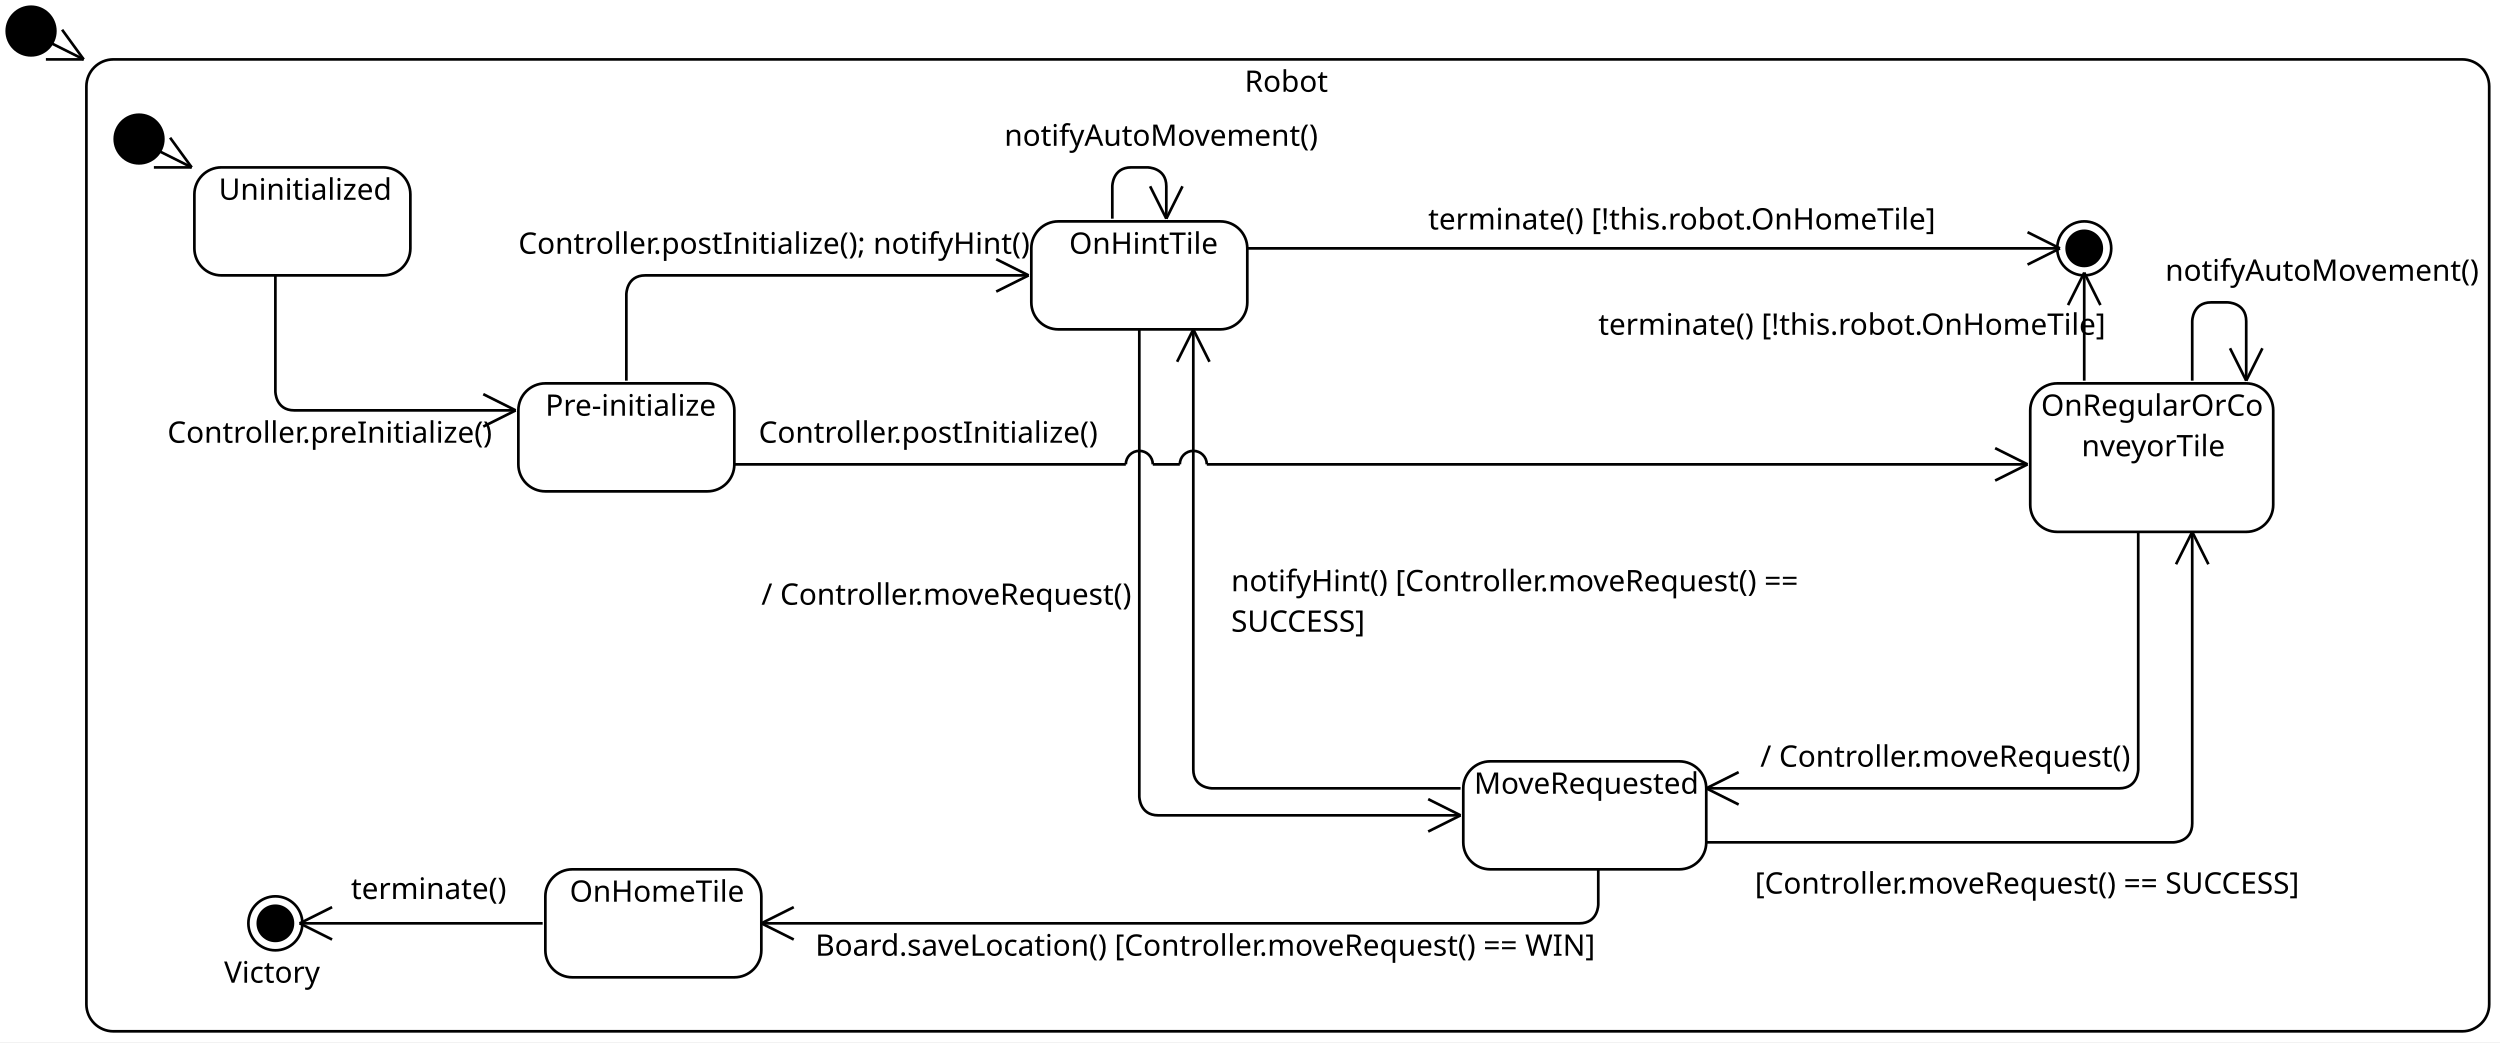
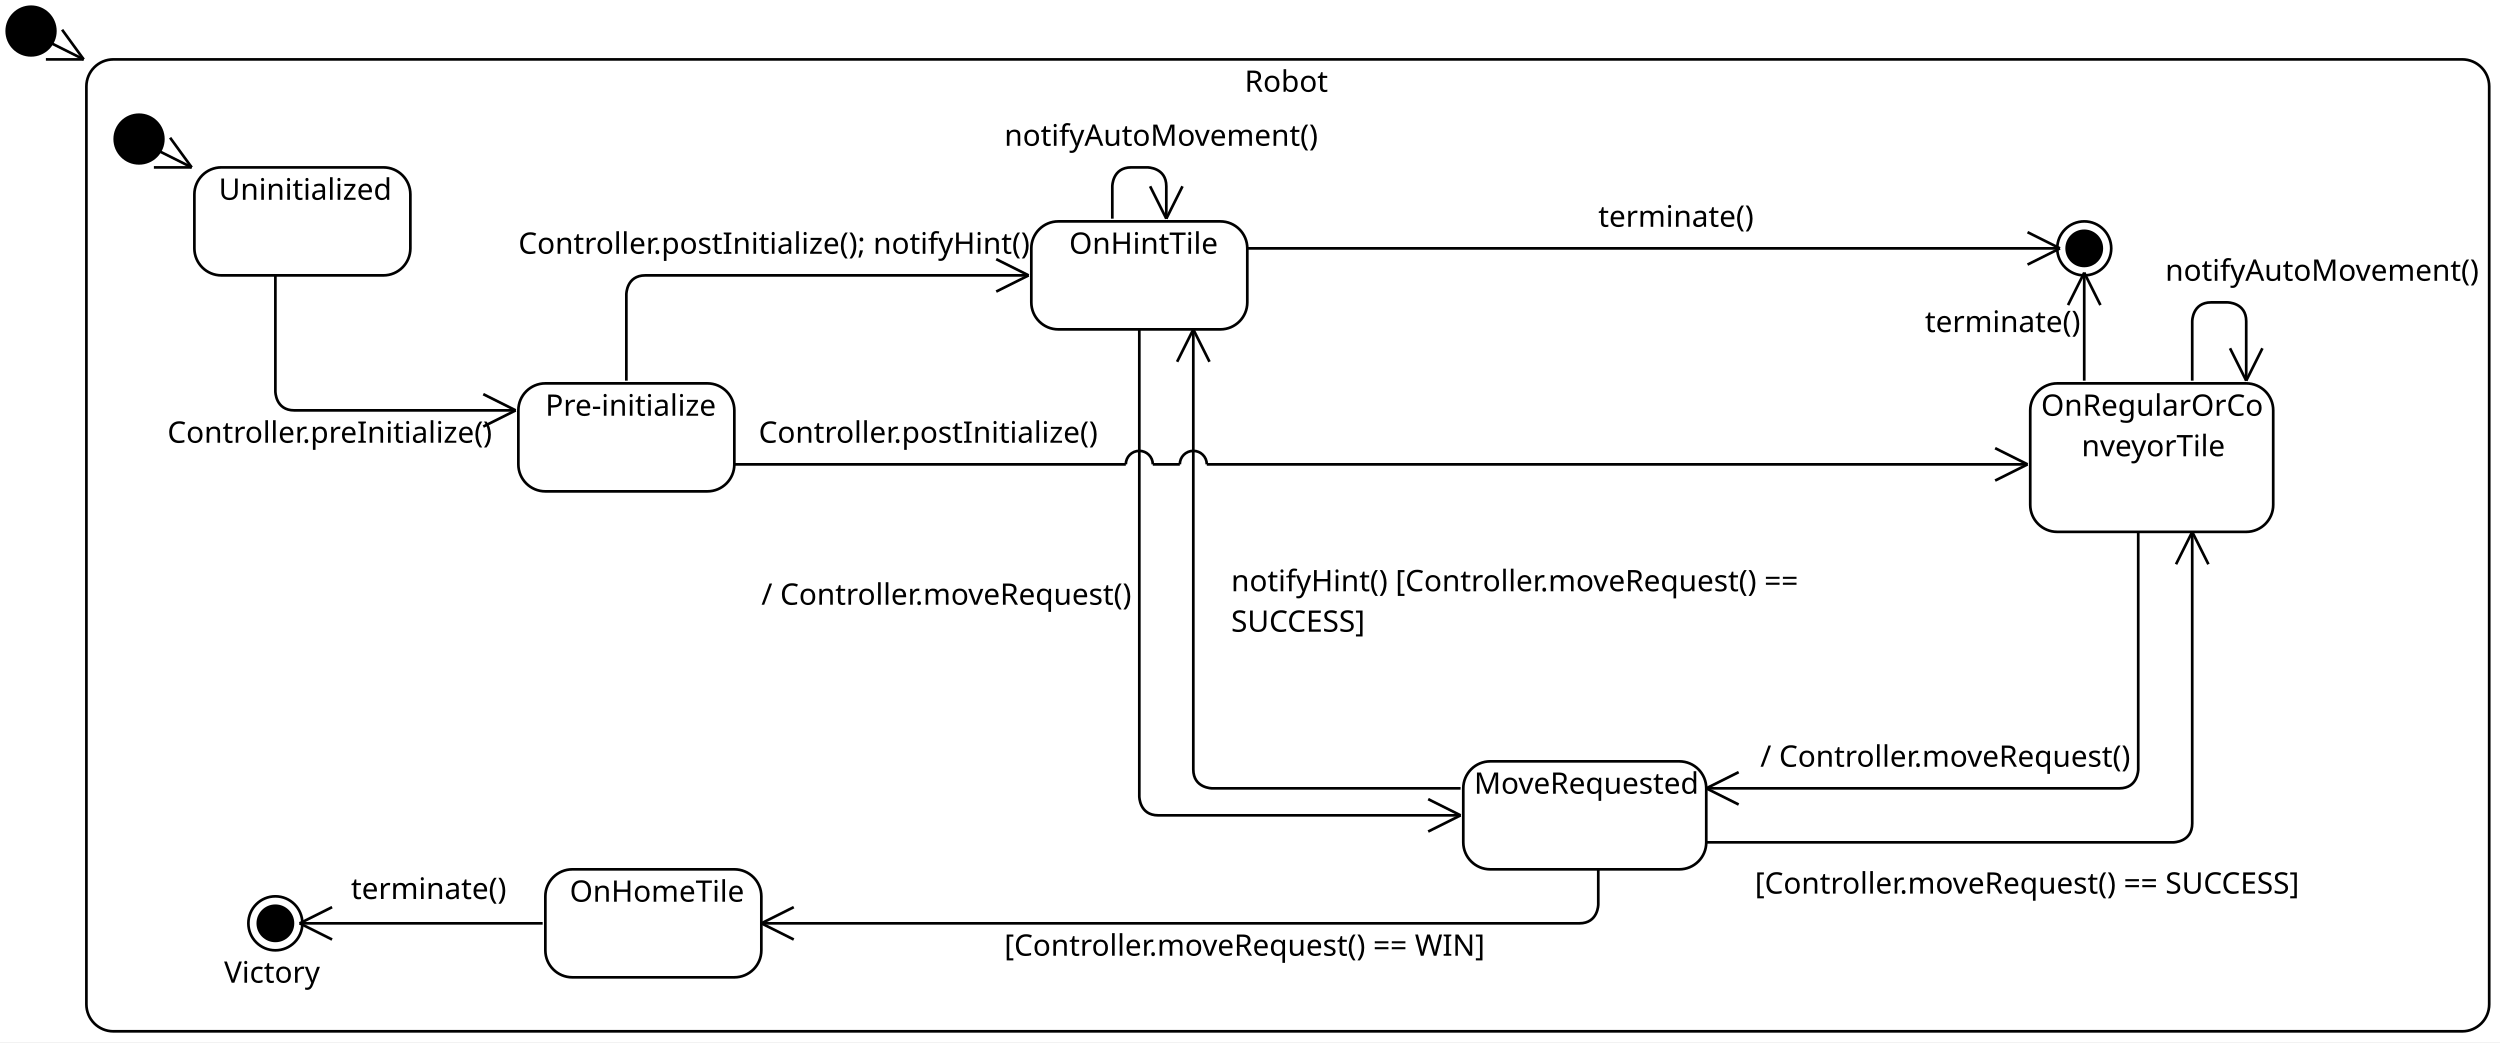
<svg xmlns="http://www.w3.org/2000/svg" fill-opacity="0" color-rendering="auto" color-interpolation="auto" stroke="rgb(0,0,0)" text-rendering="auto" stroke-linecap="square" width="926" stroke-miterlimit="10" stroke-opacity="0" shape-rendering="auto" fill="rgb(0,0,0)" stroke-dasharray="none" font-weight="normal" stroke-width="1" height="386" font-family="'Dialog'" font-style="normal" stroke-linejoin="miter" font-size="12" stroke-dashoffset="0" image-rendering="auto">
  <defs id="genericDefs" />
  <g>
    <defs id="defs1">
      <clipPath clipPathUnits="userSpaceOnUse" id="clipPath1">
        <path d="M-7 -7 L901 -7 L901 371 L-7 371 L-7 -7 Z" />
      </clipPath>
      <clipPath clipPathUnits="userSpaceOnUse" id="clipPath2">
        <path d="M-7 -7 L901 -7 L901 356 L-7 356 L-7 -7 Z" />
      </clipPath>
      <clipPath clipPathUnits="userSpaceOnUse" id="clipPath3">
        <path d="M-7 -7 L91 -7 L91 51 L-7 51 L-7 -7 Z" />
      </clipPath>
      <clipPath clipPathUnits="userSpaceOnUse" id="clipPath4">
        <path d="M-7 -7 L31 -7 L31 31 L-7 31 L-7 -7 Z" />
      </clipPath>
      <clipPath clipPathUnits="userSpaceOnUse" id="clipPath5">
        <path d="M-7 -7 L101 -7 L101 66 L-7 66 L-7 -7 Z" />
      </clipPath>
      <clipPath clipPathUnits="userSpaceOnUse" id="clipPath6">
        <path d="M-7 -7 L101 -7 L101 51 L-7 51 L-7 -7 Z" />
      </clipPath>
      <clipPath clipPathUnits="userSpaceOnUse" id="clipPath7">
        <path d="M-80 -15 L160 -15 L160 30 L-80 30 L-80 -15 Z" />
      </clipPath>
      <clipPath clipPathUnits="userSpaceOnUse" id="clipPath8">
        <path d="M-90 -15 L180 -15 L180 30 L-90 30 L-90 -15 Z" />
      </clipPath>
      <clipPath clipPathUnits="userSpaceOnUse" id="clipPath9">
        <path d="M-90 -30 L180 -30 L180 60 L-90 60 L-90 -30 Z" />
      </clipPath>
      <clipPath clipPathUnits="userSpaceOnUse" id="clipPath10">
        <path d="M-54 -15 L108 -15 L108 30 L-54 30 L-54 -15 Z" />
      </clipPath>
      <clipPath clipPathUnits="userSpaceOnUse" id="clipPath11">
        <path d="M-890 -15 L1780 -15 L1780 30 L-890 30 L-890 -15 Z" />
      </clipPath>
      <clipPath clipPathUnits="userSpaceOnUse" id="clipPath12">
        <path d="M0 0 L124 0 L124 123 L0 123 L0 0 Z" />
      </clipPath>
      <clipPath clipPathUnits="userSpaceOnUse" id="clipPath13">
        <path d="M0 0 L405 0 L405 104 L0 104 L0 0 Z" />
      </clipPath>
      <clipPath clipPathUnits="userSpaceOnUse" id="clipPath14">
        <path d="M0 0 L124 0 L124 133 L0 133 L0 0 Z" />
      </clipPath>
      <clipPath clipPathUnits="userSpaceOnUse" id="clipPath15">
        <path d="M0 0 L104 0 L104 144 L0 144 L0 0 Z" />
      </clipPath>
      <clipPath clipPathUnits="userSpaceOnUse" id="clipPath16">
        <path d="M0 0 L194 0 L194 104 L0 104 L0 0 Z" />
      </clipPath>
      <clipPath clipPathUnits="userSpaceOnUse" id="clipPath17">
        <path d="M0 0 L223 0 L223 284 L0 284 L0 0 Z" />
      </clipPath>
      <clipPath clipPathUnits="userSpaceOnUse" id="clipPath18">
        <path d="M0 0 L264 0 L264 199 L0 199 L0 0 Z" />
      </clipPath>
      <clipPath clipPathUnits="userSpaceOnUse" id="clipPath19">
        <path d="M0 0 L284 0 L284 219 L0 219 L0 0 Z" />
      </clipPath>
      <clipPath clipPathUnits="userSpaceOnUse" id="clipPath20">
        <path d="M0 0 L203 0 L203 274 L0 274 L0 0 Z" />
      </clipPath>
      <clipPath clipPathUnits="userSpaceOnUse" id="clipPath21">
        <path d="M0 0 L414 0 L414 124 L0 124 L0 0 Z" />
      </clipPath>
      <clipPath clipPathUnits="userSpaceOnUse" id="clipPath22">
        <path d="M0 0 L583 0 L583 104 L0 104 L0 0 Z" />
      </clipPath>
      <clipPath clipPathUnits="userSpaceOnUse" id="clipPath23">
        <path d="M0 0 L253 0 L253 143 L0 143 L0 0 Z" />
      </clipPath>
      <clipPath clipPathUnits="userSpaceOnUse" id="clipPath24">
        <path d="M0 0 L116 0 L116 110 L0 110 L0 0 Z" />
      </clipPath>
      <clipPath clipPathUnits="userSpaceOnUse" id="clipPath25">
        <path d="M0 0 L193 0 L193 154 L0 154 L0 0 Z" />
      </clipPath>
      <clipPath clipPathUnits="userSpaceOnUse" id="clipPath26">
        <path d="M-134 -16 L268 -16 L268 32 L-134 32 L-134 -16 Z" />
      </clipPath>
      <clipPath clipPathUnits="userSpaceOnUse" id="clipPath27">
        <path d="M-198 -16 L396 -16 L396 32 L-198 32 L-198 -16 Z" />
      </clipPath>
      <clipPath clipPathUnits="userSpaceOnUse" id="clipPath28">
        <path d="M-139 -16 L278 -16 L278 32 L-139 32 L-139 -16 Z" />
      </clipPath>
      <clipPath clipPathUnits="userSpaceOnUse" id="clipPath29">
-         <path d="M-300 -16 L600 -16 L600 32 L-300 32 L-300 -16 Z" />
+         <path d="M-195 -16 L390 -16 L390 32 L-195 32 L-195 -16 Z" />
      </clipPath>
      <clipPath clipPathUnits="userSpaceOnUse" id="clipPath30">
        <path d="M-230 -40 L460 -40 L460 80 L-230 80 L-230 -40 Z" />
      </clipPath>
      <clipPath clipPathUnits="userSpaceOnUse" id="clipPath31">
        <path d="M-220 -30 L440 -30 L440 60 L-220 60 L-220 -30 Z" />
      </clipPath>
      <clipPath clipPathUnits="userSpaceOnUse" id="clipPath32">
        <path d="M-152 -15 L304 -15 L304 30 L-152 30 L-152 -15 Z" />
      </clipPath>
      <clipPath clipPathUnits="userSpaceOnUse" id="clipPath33">
        <path d="M-152 -16 L304 -16 L304 32 L-152 32 L-152 -16 Z" />
      </clipPath>
      <clipPath clipPathUnits="userSpaceOnUse" id="clipPath34">
        <path d="M-73 -15 L146 -15 L146 30 L-73 30 L-73 -15 Z" />
      </clipPath>
      <clipPath clipPathUnits="userSpaceOnUse" id="clipPath35">
-         <path d="M-195 -15 L390 -15 L390 30 L-195 30 L-195 -15 Z" />
+         <path d="M-128 -15 L256 -15 L256 30 L-128 30 L-128 -15 Z" />
      </clipPath>
      <clipPath clipPathUnits="userSpaceOnUse" id="clipPath36">
-         <path d="M-128 -15 L256 -15 L256 30 L-128 30 L-128 -15 Z" />
+         <path d="M-74 -16 L148 -16 L148 32 L-74 32 L-74 -16 Z" />
      </clipPath>
    </defs>
    <g fill="white" text-rendering="geometricPrecision" fill-opacity="1" stroke-opacity="1" stroke="white">
      <rect x="0" width="926" height="386" y="0" stroke="none" />
    </g>
    <g font-size="11" transform="translate(32,22)" fill-opacity="1" fill="white" text-rendering="geometricPrecision" font-family="sans-serif" stroke="white" stroke-opacity="1">
      <rect x="0" y="0" clip-path="url(#clipPath1)" width="890" rx="10" ry="10" height="360" stroke="none" />
    </g>
    <g font-size="11" stroke-linecap="butt" transform="translate(32,22)" fill-opacity="1" fill="black" text-rendering="geometricPrecision" font-family="sans-serif" stroke-linejoin="round" stroke="black" stroke-opacity="1" stroke-miterlimit="0">
      <rect x="0" y="0" clip-path="url(#clipPath1)" fill="none" width="890" rx="10" ry="10" height="360" />
    </g>
    <g font-size="11" transform="translate(192,142)" fill-opacity="1" fill="white" text-rendering="geometricPrecision" font-family="sans-serif" stroke="white" stroke-opacity="1">
      <rect x="0" y="0" clip-path="url(#clipPath3)" width="80" rx="10" ry="10" height="40" stroke="none" />
    </g>
    <g font-size="11" stroke-linecap="butt" transform="translate(192,142)" fill-opacity="1" fill="black" text-rendering="geometricPrecision" font-family="sans-serif" stroke-linejoin="round" stroke="black" stroke-opacity="1" stroke-miterlimit="0">
      <rect x="0" y="0" clip-path="url(#clipPath3)" fill="none" width="80" rx="10" ry="10" height="40" />
    </g>
    <g font-size="11" transform="translate(42,42)" fill-opacity="1" fill="black" text-rendering="geometricPrecision" font-family="sans-serif" stroke="black" stroke-opacity="1">
      <circle r="9.5" clip-path="url(#clipPath4)" cx="9.5" cy="9.5" stroke="none" />
    </g>
    <g font-size="11" transform="translate(92,332)" fill-opacity="1" fill="black" text-rendering="geometricPrecision" font-family="sans-serif" stroke="black" stroke-opacity="1">
      <circle r="7" clip-path="url(#clipPath4)" cx="10" cy="10" stroke="none" />
      <circle stroke-linecap="butt" clip-path="url(#clipPath4)" fill="none" stroke-linejoin="round" r="10" cx="10" cy="10" stroke-miterlimit="0" />
    </g>
    <g font-size="11" transform="translate(762,82)" fill-opacity="1" fill="black" text-rendering="geometricPrecision" font-family="sans-serif" stroke="black" stroke-opacity="1">
      <circle r="7" clip-path="url(#clipPath4)" cx="10" cy="10" stroke="none" />
      <circle stroke-linecap="butt" clip-path="url(#clipPath4)" fill="none" stroke-linejoin="round" r="10" cx="10" cy="10" stroke-miterlimit="0" />
    </g>
    <g font-size="11" transform="translate(752,142)" fill-opacity="1" fill="white" text-rendering="geometricPrecision" font-family="sans-serif" stroke="white" stroke-opacity="1">
      <rect x="0" y="0" clip-path="url(#clipPath5)" width="90" rx="10" ry="10" height="55" stroke="none" />
    </g>
    <g font-size="11" stroke-linecap="butt" transform="translate(752,142)" fill-opacity="1" fill="black" text-rendering="geometricPrecision" font-family="sans-serif" stroke-linejoin="round" stroke="black" stroke-opacity="1" stroke-miterlimit="0">
      <rect x="0" y="0" clip-path="url(#clipPath5)" fill="none" width="90" rx="10" ry="10" height="55" />
    </g>
    <g font-size="11" transform="translate(382,82)" fill-opacity="1" fill="white" text-rendering="geometricPrecision" font-family="sans-serif" stroke="white" stroke-opacity="1">
      <rect x="0" y="0" clip-path="url(#clipPath3)" width="80" rx="10" ry="10" height="40" stroke="none" />
    </g>
    <g font-size="11" stroke-linecap="butt" transform="translate(382,82)" fill-opacity="1" fill="black" text-rendering="geometricPrecision" font-family="sans-serif" stroke-linejoin="round" stroke="black" stroke-opacity="1" stroke-miterlimit="0">
      <rect x="0" y="0" clip-path="url(#clipPath3)" fill="none" width="80" rx="10" ry="10" height="40" />
    </g>
    <g font-size="11" transform="translate(202,322)" fill-opacity="1" fill="white" text-rendering="geometricPrecision" font-family="sans-serif" stroke="white" stroke-opacity="1">
      <rect x="0" y="0" clip-path="url(#clipPath3)" width="80" rx="10" ry="10" height="40" stroke="none" />
    </g>
    <g font-size="11" stroke-linecap="butt" transform="translate(202,322)" fill-opacity="1" fill="black" text-rendering="geometricPrecision" font-family="sans-serif" stroke-linejoin="round" stroke="black" stroke-opacity="1" stroke-miterlimit="0">
      <rect x="0" y="0" clip-path="url(#clipPath3)" fill="none" width="80" rx="10" ry="10" height="40" />
    </g>
    <g font-size="11" transform="translate(542,282)" fill-opacity="1" fill="white" text-rendering="geometricPrecision" font-family="sans-serif" stroke="white" stroke-opacity="1">
      <rect x="0" y="0" clip-path="url(#clipPath6)" width="90" rx="10" ry="10" height="40" stroke="none" />
    </g>
    <g font-size="11" stroke-linecap="butt" transform="translate(542,282)" fill-opacity="1" fill="black" text-rendering="geometricPrecision" font-family="sans-serif" stroke-linejoin="round" stroke="black" stroke-opacity="1" stroke-miterlimit="0">
      <rect x="0" y="0" clip-path="url(#clipPath6)" fill="none" width="90" rx="10" ry="10" height="40" />
    </g>
    <g font-size="11" transform="translate(72,62)" fill-opacity="1" fill="white" text-rendering="geometricPrecision" font-family="sans-serif" stroke="white" stroke-opacity="1">
      <rect x="0" y="0" clip-path="url(#clipPath3)" width="80" rx="10" ry="10" height="40" stroke="none" />
    </g>
    <g font-size="11" stroke-linecap="butt" transform="translate(72,62)" fill-opacity="1" fill="black" text-rendering="geometricPrecision" font-family="sans-serif" stroke-linejoin="round" stroke="black" stroke-opacity="1" stroke-miterlimit="0">
      <rect x="0" y="0" clip-path="url(#clipPath3)" fill="none" width="80" rx="10" ry="10" height="40" />
    </g>
    <g font-size="11" transform="translate(2,2)" fill-opacity="1" fill="black" text-rendering="geometricPrecision" font-family="sans-serif" stroke="black" stroke-opacity="1">
      <circle r="9.5" clip-path="url(#clipPath4)" cx="9.5" cy="9.5" stroke="none" />
    </g>
    <g font-size="11" transform="translate(72,62)" fill-opacity="1" fill="black" text-rendering="geometricPrecision" font-family="sans-serif" stroke="black" stroke-opacity="1">
      <text x="9" xml:space="preserve" y="12" clip-path="url(#clipPath7)" stroke="none">Uninitialized</text>
    </g>
    <g font-size="11" transform="translate(542,282)" fill-opacity="1" fill="black" text-rendering="geometricPrecision" font-family="sans-serif" stroke="black" stroke-opacity="1">
      <text x="4" xml:space="preserve" y="12" clip-path="url(#clipPath8)" stroke="none">MoveRequested</text>
    </g>
    <g font-size="11" transform="translate(202,322)" fill-opacity="1" fill="black" text-rendering="geometricPrecision" font-family="sans-serif" stroke="black" stroke-opacity="1">
      <text x="9" xml:space="preserve" y="12" clip-path="url(#clipPath7)" stroke="none">OnHomeTile</text>
    </g>
    <g font-size="11" transform="translate(382,82)" fill-opacity="1" fill="black" text-rendering="geometricPrecision" font-family="sans-serif" stroke="black" stroke-opacity="1">
      <text x="14" xml:space="preserve" y="12" clip-path="url(#clipPath7)" stroke="none">OnHintTile</text>
    </g>
    <g font-size="11" transform="translate(752,142)" fill-opacity="1" fill="black" text-rendering="geometricPrecision" font-family="sans-serif" stroke="black" stroke-opacity="1">
      <text x="4" xml:space="preserve" y="12" clip-path="url(#clipPath9)" stroke="none">OnRegularOrCo</text>
      <text x="19" xml:space="preserve" y="27" clip-path="url(#clipPath9)" stroke="none">nveyorTile</text>
    </g>
    <g font-size="11" transform="translate(74,352)" fill-opacity="1" fill="black" text-rendering="geometricPrecision" font-family="sans-serif" stroke="black" stroke-opacity="1">
      <text x="9" xml:space="preserve" y="12" clip-path="url(#clipPath10)" stroke="none">Victory</text>
    </g>
    <g font-size="11" transform="translate(192,142)" fill-opacity="1" fill="black" text-rendering="geometricPrecision" font-family="sans-serif" stroke="black" stroke-opacity="1">
      <text x="10" xml:space="preserve" y="12" clip-path="url(#clipPath7)" stroke="none">Pre-initialize</text>
    </g>
    <g font-size="11" transform="translate(32,22)" fill-opacity="1" fill="black" text-rendering="geometricPrecision" font-family="sans-serif" stroke="black" stroke-opacity="1">
      <text x="429" xml:space="preserve" y="12" clip-path="url(#clipPath11)" stroke="none">Robot</text>
    </g>
    <g font-size="11" stroke-linecap="butt" transform="translate(362,12)" fill-opacity="1" fill="black" text-rendering="geometricPrecision" font-family="sans-serif" stroke-linejoin="round" stroke="black" stroke-opacity="1">
      <path fill="none" d="M50 69 L50 57 C50 57 50 50 57 50 M57 50 L63 50 C63 50 70 50 70 57 M70 57 L70 69" clip-path="url(#clipPath12)" />
      <line y2="57" fill="none" x1="70" clip-path="url(#clipPath12)" x2="76" y1="69" />
      <line y2="57" fill="none" x1="70" clip-path="url(#clipPath12)" x2="64" y1="69" />
    </g>
    <g font-size="11" stroke-linecap="butt" transform="translate(412,42)" fill-opacity="1" fill="black" text-rendering="geometricPrecision" font-family="sans-serif" stroke-linejoin="round" stroke="black" stroke-opacity="1">
      <line y2="50" fill="none" x1="50" clip-path="url(#clipPath13)" x2="351" y1="50" />
      <line y2="44" fill="none" x1="351" clip-path="url(#clipPath13)" x2="339" y1="50" />
      <line y2="56" fill="none" x1="351" clip-path="url(#clipPath13)" x2="339" y1="50" />
    </g>
    <g font-size="11" stroke-linecap="butt" transform="translate(762,62)" fill-opacity="1" fill="black" text-rendering="geometricPrecision" font-family="sans-serif" stroke-linejoin="round" stroke="black" stroke-opacity="1">
      <path fill="none" d="M50 79 L50 57 C50 57 50 50 57 50 M57 50 L63 50 C63 50 70 50 70 57 M70 57 L70 79" clip-path="url(#clipPath14)" />
      <line y2="67" fill="none" x1="70" clip-path="url(#clipPath14)" x2="76" y1="79" />
      <line y2="67" fill="none" x1="70" clip-path="url(#clipPath14)" x2="64" y1="79" />
    </g>
    <g font-size="11" stroke-linecap="butt" transform="translate(722,51)" fill-opacity="1" fill="black" text-rendering="geometricPrecision" font-family="sans-serif" stroke-linejoin="round" stroke="black" stroke-opacity="1">
      <line y2="50" fill="none" x1="50" clip-path="url(#clipPath15)" x2="50" y1="90" />
      <line y2="62" fill="none" x1="50" clip-path="url(#clipPath15)" x2="44" y1="50" />
      <line y2="62" fill="none" x1="50" clip-path="url(#clipPath15)" x2="56" y1="50" />
    </g>
    <g font-size="11" stroke-linecap="butt" transform="translate(61,292)" fill-opacity="1" fill="black" text-rendering="geometricPrecision" font-family="sans-serif" stroke-linejoin="round" stroke="black" stroke-opacity="1">
      <line y2="50" fill="none" x1="140" clip-path="url(#clipPath16)" x2="50" y1="50" />
      <line y2="56" fill="none" x1="50" clip-path="url(#clipPath16)" x2="62" y1="50" />
      <line y2="44" fill="none" x1="50" clip-path="url(#clipPath16)" x2="62" y1="50" />
    </g>
    <g font-size="11" stroke-linecap="butt" transform="translate(372,72)" fill-opacity="1" fill="black" text-rendering="geometricPrecision" font-family="sans-serif" stroke-linejoin="round" stroke="black" stroke-opacity="1">
      <path fill="none" d="M50 50 L50 223 C50 223 50 230 57 230 M57 230 L169 230" clip-path="url(#clipPath17)" />
      <line y2="224" fill="none" x1="169" clip-path="url(#clipPath17)" x2="157" y1="230" />
      <line y2="236" fill="none" x1="169" clip-path="url(#clipPath17)" x2="157" y1="230" />
    </g>
    <g font-size="11" stroke-linecap="butt" transform="translate(582,147)" fill-opacity="1" fill="black" text-rendering="geometricPrecision" font-family="sans-serif" stroke-linejoin="round" stroke="black" stroke-opacity="1">
      <path fill="none" d="M210 50 L210 138 C210 138 210 145 203 145 M203 145 L50 145" clip-path="url(#clipPath18)" />
      <line y2="151" fill="none" x1="50" clip-path="url(#clipPath18)" x2="62" y1="145" />
      <line y2="139" fill="none" x1="50" clip-path="url(#clipPath18)" x2="62" y1="145" />
    </g>
    <g font-size="11" stroke-linecap="butt" transform="translate(582,147)" fill-opacity="1" fill="black" text-rendering="geometricPrecision" font-family="sans-serif" stroke-linejoin="round" stroke="black" stroke-opacity="1">
      <path fill="none" d="M50 165 L223 165 C223 165 230 165 230 158 M230 158 L230 50" clip-path="url(#clipPath19)" />
      <line y2="62" fill="none" x1="230" clip-path="url(#clipPath19)" x2="224" y1="50" />
      <line y2="62" fill="none" x1="230" clip-path="url(#clipPath19)" x2="236" y1="50" />
    </g>
    <g font-size="11" stroke-linecap="butt" transform="translate(392,72)" fill-opacity="1" fill="black" text-rendering="geometricPrecision" font-family="sans-serif" stroke-linejoin="round" stroke="black" stroke-opacity="1">
      <path fill="none" d="M149 220 L57 220 C57 220 50 220 50 213 M50 213 L50 50" clip-path="url(#clipPath20)" />
      <line y2="62" fill="none" x1="50" clip-path="url(#clipPath20)" x2="44" y1="50" />
      <line y2="62" fill="none" x1="50" clip-path="url(#clipPath20)" x2="56" y1="50" />
    </g>
    <g font-size="11" stroke-linecap="butt" transform="translate(232,272)" fill-opacity="1" fill="black" text-rendering="geometricPrecision" font-family="sans-serif" stroke-linejoin="round" stroke="black" stroke-opacity="1">
      <path fill="none" d="M360 50 L360 63 C360 63 360 70 353 70 M353 70 L50 70" clip-path="url(#clipPath21)" />
      <line y2="76" fill="none" x1="50" clip-path="url(#clipPath21)" x2="62" y1="70" />
      <line y2="64" fill="none" x1="50" clip-path="url(#clipPath21)" x2="62" y1="70" />
    </g>
    <g font-size="11" stroke-linecap="butt" transform="translate(222,122)" fill-opacity="1" fill="black" text-rendering="geometricPrecision" font-family="sans-serif" stroke-linejoin="round" stroke="black" stroke-opacity="1">
      <line y2="50" fill="none" x1="50" clip-path="url(#clipPath22)" x2="195" y1="50" />
      <path fill="none" d="M205 50 A5 5 0 0 0 195 50" clip-path="url(#clipPath22)" />
      <line y2="50" fill="none" x1="205" clip-path="url(#clipPath22)" x2="215" y1="50" />
      <path fill="none" d="M225 50 A5 5 0 0 0 215 50" clip-path="url(#clipPath22)" />
      <line y2="50" fill="none" x1="225" clip-path="url(#clipPath22)" x2="529" y1="50" />
      <line y2="44" fill="none" x1="529" clip-path="url(#clipPath22)" x2="517" y1="50" />
      <line y2="56" fill="none" x1="529" clip-path="url(#clipPath22)" x2="517" y1="50" />
    </g>
    <g font-size="11" stroke-linecap="butt" transform="translate(182,52)" fill-opacity="1" fill="black" text-rendering="geometricPrecision" font-family="sans-serif" stroke-linejoin="round" stroke="black" stroke-opacity="1">
      <path fill="none" d="M50 89 L50 57 C50 57 50 50 57 50 M57 50 L199 50" clip-path="url(#clipPath23)" />
      <line y2="44" fill="none" x1="199" clip-path="url(#clipPath23)" x2="187" y1="50" />
      <line y2="56" fill="none" x1="199" clip-path="url(#clipPath23)" x2="187" y1="50" />
    </g>
    <g font-size="11" stroke-linecap="butt" transform="translate(9,6)" fill-opacity="1" fill="black" text-rendering="geometricPrecision" font-family="sans-serif" stroke-linejoin="round" stroke="black" stroke-opacity="1">
      <line y2="56" fill="none" x1="50" clip-path="url(#clipPath24)" x2="62" y1="50" />
      <line y2="45" fill="none" x1="62" clip-path="url(#clipPath24)" x2="54" y1="56" />
      <line y2="56" fill="none" x1="62" clip-path="url(#clipPath24)" x2="48" y1="56" />
    </g>
    <g font-size="11" stroke-linecap="butt" transform="translate(52,52)" fill-opacity="1" fill="black" text-rendering="geometricPrecision" font-family="sans-serif" stroke-linejoin="round" stroke="black" stroke-opacity="1">
      <path fill="none" d="M50 50 L50 93 C50 93 50 100 57 100 M57 100 L139 100" clip-path="url(#clipPath25)" />
      <line y2="94" fill="none" x1="139" clip-path="url(#clipPath25)" x2="127" y1="100" />
      <line y2="106" fill="none" x1="139" clip-path="url(#clipPath25)" x2="127" y1="100" />
    </g>
    <g font-size="11" stroke-linecap="butt" transform="translate(-31,-34)" fill-opacity="1" fill="black" text-rendering="geometricPrecision" font-family="sans-serif" stroke-linejoin="round" stroke="black" stroke-opacity="1">
      <line y2="56" fill="none" x1="50" clip-path="url(#clipPath24)" x2="62" y1="50" />
      <line y2="45" fill="none" x1="62" clip-path="url(#clipPath24)" x2="54" y1="56" />
      <line y2="56" fill="none" x1="62" clip-path="url(#clipPath24)" x2="48" y1="56" />
    </g>
    <g font-size="11" transform="translate(52,152)" fill-opacity="1" fill="black" text-rendering="geometricPrecision" font-family="sans-serif" stroke="black" stroke-opacity="1">
      <text x="10" xml:space="preserve" y="12" clip-path="url(#clipPath26)" stroke="none">Controller.preInitialize()</text>
    </g>
    <g font-size="11" transform="translate(182,82)" fill-opacity="1" fill="black" text-rendering="geometricPrecision" font-family="sans-serif" stroke="black" stroke-opacity="1">
      <text x="10" xml:space="preserve" y="12" clip-path="url(#clipPath27)" stroke="none">Controller.postInitialize(); notifyHint()</text>
    </g>
    <g font-size="11" transform="translate(271,152)" fill-opacity="1" fill="black" text-rendering="geometricPrecision" font-family="sans-serif" stroke="black" stroke-opacity="1">
      <text x="10" xml:space="preserve" y="12" clip-path="url(#clipPath28)" stroke="none">Controller.postInitialize()</text>
    </g>
-     <g font-size="11" transform="translate(292,342)" fill-opacity="1" fill="black" text-rendering="geometricPrecision" font-family="sans-serif" stroke="black" stroke-opacity="1">
-       <text x="10" xml:space="preserve" y="12" clip-path="url(#clipPath29)" stroke="none">Board.saveLocation() [Controller.moveRequest() == WIN]</text>
+     <g font-size="11" transform="translate(362,342)" fill-opacity="1" fill="black" text-rendering="geometricPrecision" font-family="sans-serif" stroke="black" stroke-opacity="1">
+       <text x="10" xml:space="preserve" y="12" clip-path="url(#clipPath29)" stroke="none">[Controller.moveRequest() == WIN]</text>
    </g>
    <g font-size="11" transform="translate(442,202)" fill-opacity="1" fill="black" text-rendering="geometricPrecision" font-family="sans-serif" stroke="black" stroke-opacity="1">
      <text x="14" xml:space="preserve" y="17" clip-path="url(#clipPath30)" stroke="none">notifyHint() [Controller.moveRequest() ==</text>
      <text x="14" xml:space="preserve" y="32" clip-path="url(#clipPath30)" stroke="none">SUCCESS]</text>
    </g>
    <g font-size="11" transform="translate(642,312)" fill-opacity="1" fill="black" text-rendering="geometricPrecision" font-family="sans-serif" stroke="black" stroke-opacity="1">
      <text x="8" xml:space="preserve" y="19" clip-path="url(#clipPath31)" stroke="none">[Controller.moveRequest() == SUCCESS]</text>
    </g>
    <g font-size="11" transform="translate(642,272)" fill-opacity="1" fill="black" text-rendering="geometricPrecision" font-family="sans-serif" stroke="black" stroke-opacity="1">
      <text x="10" xml:space="preserve" y="12" clip-path="url(#clipPath32)" stroke="none">/ Controller.moveRequest()</text>
    </g>
    <g font-size="11" transform="translate(272,212)" fill-opacity="1" fill="black" text-rendering="geometricPrecision" font-family="sans-serif" stroke="black" stroke-opacity="1">
      <text x="10" xml:space="preserve" y="12" clip-path="url(#clipPath33)" stroke="none">/ Controller.moveRequest()</text>
    </g>
    <g font-size="11" transform="translate(120,321)" fill-opacity="1" fill="black" text-rendering="geometricPrecision" font-family="sans-serif" stroke="black" stroke-opacity="1">
      <text x="10" xml:space="preserve" y="12" clip-path="url(#clipPath34)" stroke="none">terminate()</text>
    </g>
-     <g font-size="11" transform="translate(582,112)" fill-opacity="1" fill="black" text-rendering="geometricPrecision" font-family="sans-serif" stroke="black" stroke-opacity="1">
-       <text x="10" xml:space="preserve" y="12" clip-path="url(#clipPath35)" stroke="none">terminate() [!this.robot.OnHomeTile]</text>
+     <g font-size="11" transform="translate(703,111)" fill-opacity="1" fill="black" text-rendering="geometricPrecision" font-family="sans-serif" stroke="black" stroke-opacity="1">
+       <text x="10" xml:space="preserve" y="12" clip-path="url(#clipPath34)" stroke="none">terminate()</text>
    </g>
    <g font-size="11" transform="translate(792,92)" fill-opacity="1" fill="black" text-rendering="geometricPrecision" font-family="sans-serif" stroke="black" stroke-opacity="1">
-       <text x="10" xml:space="preserve" y="12" clip-path="url(#clipPath36)" stroke="none">notifyAutoMovement()</text>
-     </g>
-     <g font-size="11" transform="translate(519,73)" fill-opacity="1" fill="black" text-rendering="geometricPrecision" font-family="sans-serif" stroke="black" stroke-opacity="1">
-       <text x="10" xml:space="preserve" y="12" clip-path="url(#clipPath35)" stroke="none">terminate() [!this.robot.OnHomeTile]</text>
+       <text x="10" xml:space="preserve" y="12" clip-path="url(#clipPath35)" stroke="none">notifyAutoMovement()</text>
+     </g>
+     <g font-size="11" transform="translate(582,72)" fill-opacity="1" fill="black" text-rendering="geometricPrecision" font-family="sans-serif" stroke="black" stroke-opacity="1">
+       <text x="10" xml:space="preserve" y="12" clip-path="url(#clipPath36)" stroke="none">terminate()</text>
    </g>
    <g font-size="11" transform="translate(362,42)" fill-opacity="1" fill="black" text-rendering="geometricPrecision" font-family="sans-serif" stroke="black" stroke-opacity="1">
-       <text x="10" xml:space="preserve" y="12" clip-path="url(#clipPath36)" stroke="none">notifyAutoMovement()</text>
+       <text x="10" xml:space="preserve" y="12" clip-path="url(#clipPath35)" stroke="none">notifyAutoMovement()</text>
    </g>
    <g font-size="10" transform="rotate(-45) translate(-273.2191,0)" fill-opacity="1" fill="rgb(120,120,120)" text-rendering="geometricPrecision" stroke="rgb(120,120,120)" stroke-opacity="1" />
  </g>
</svg>
